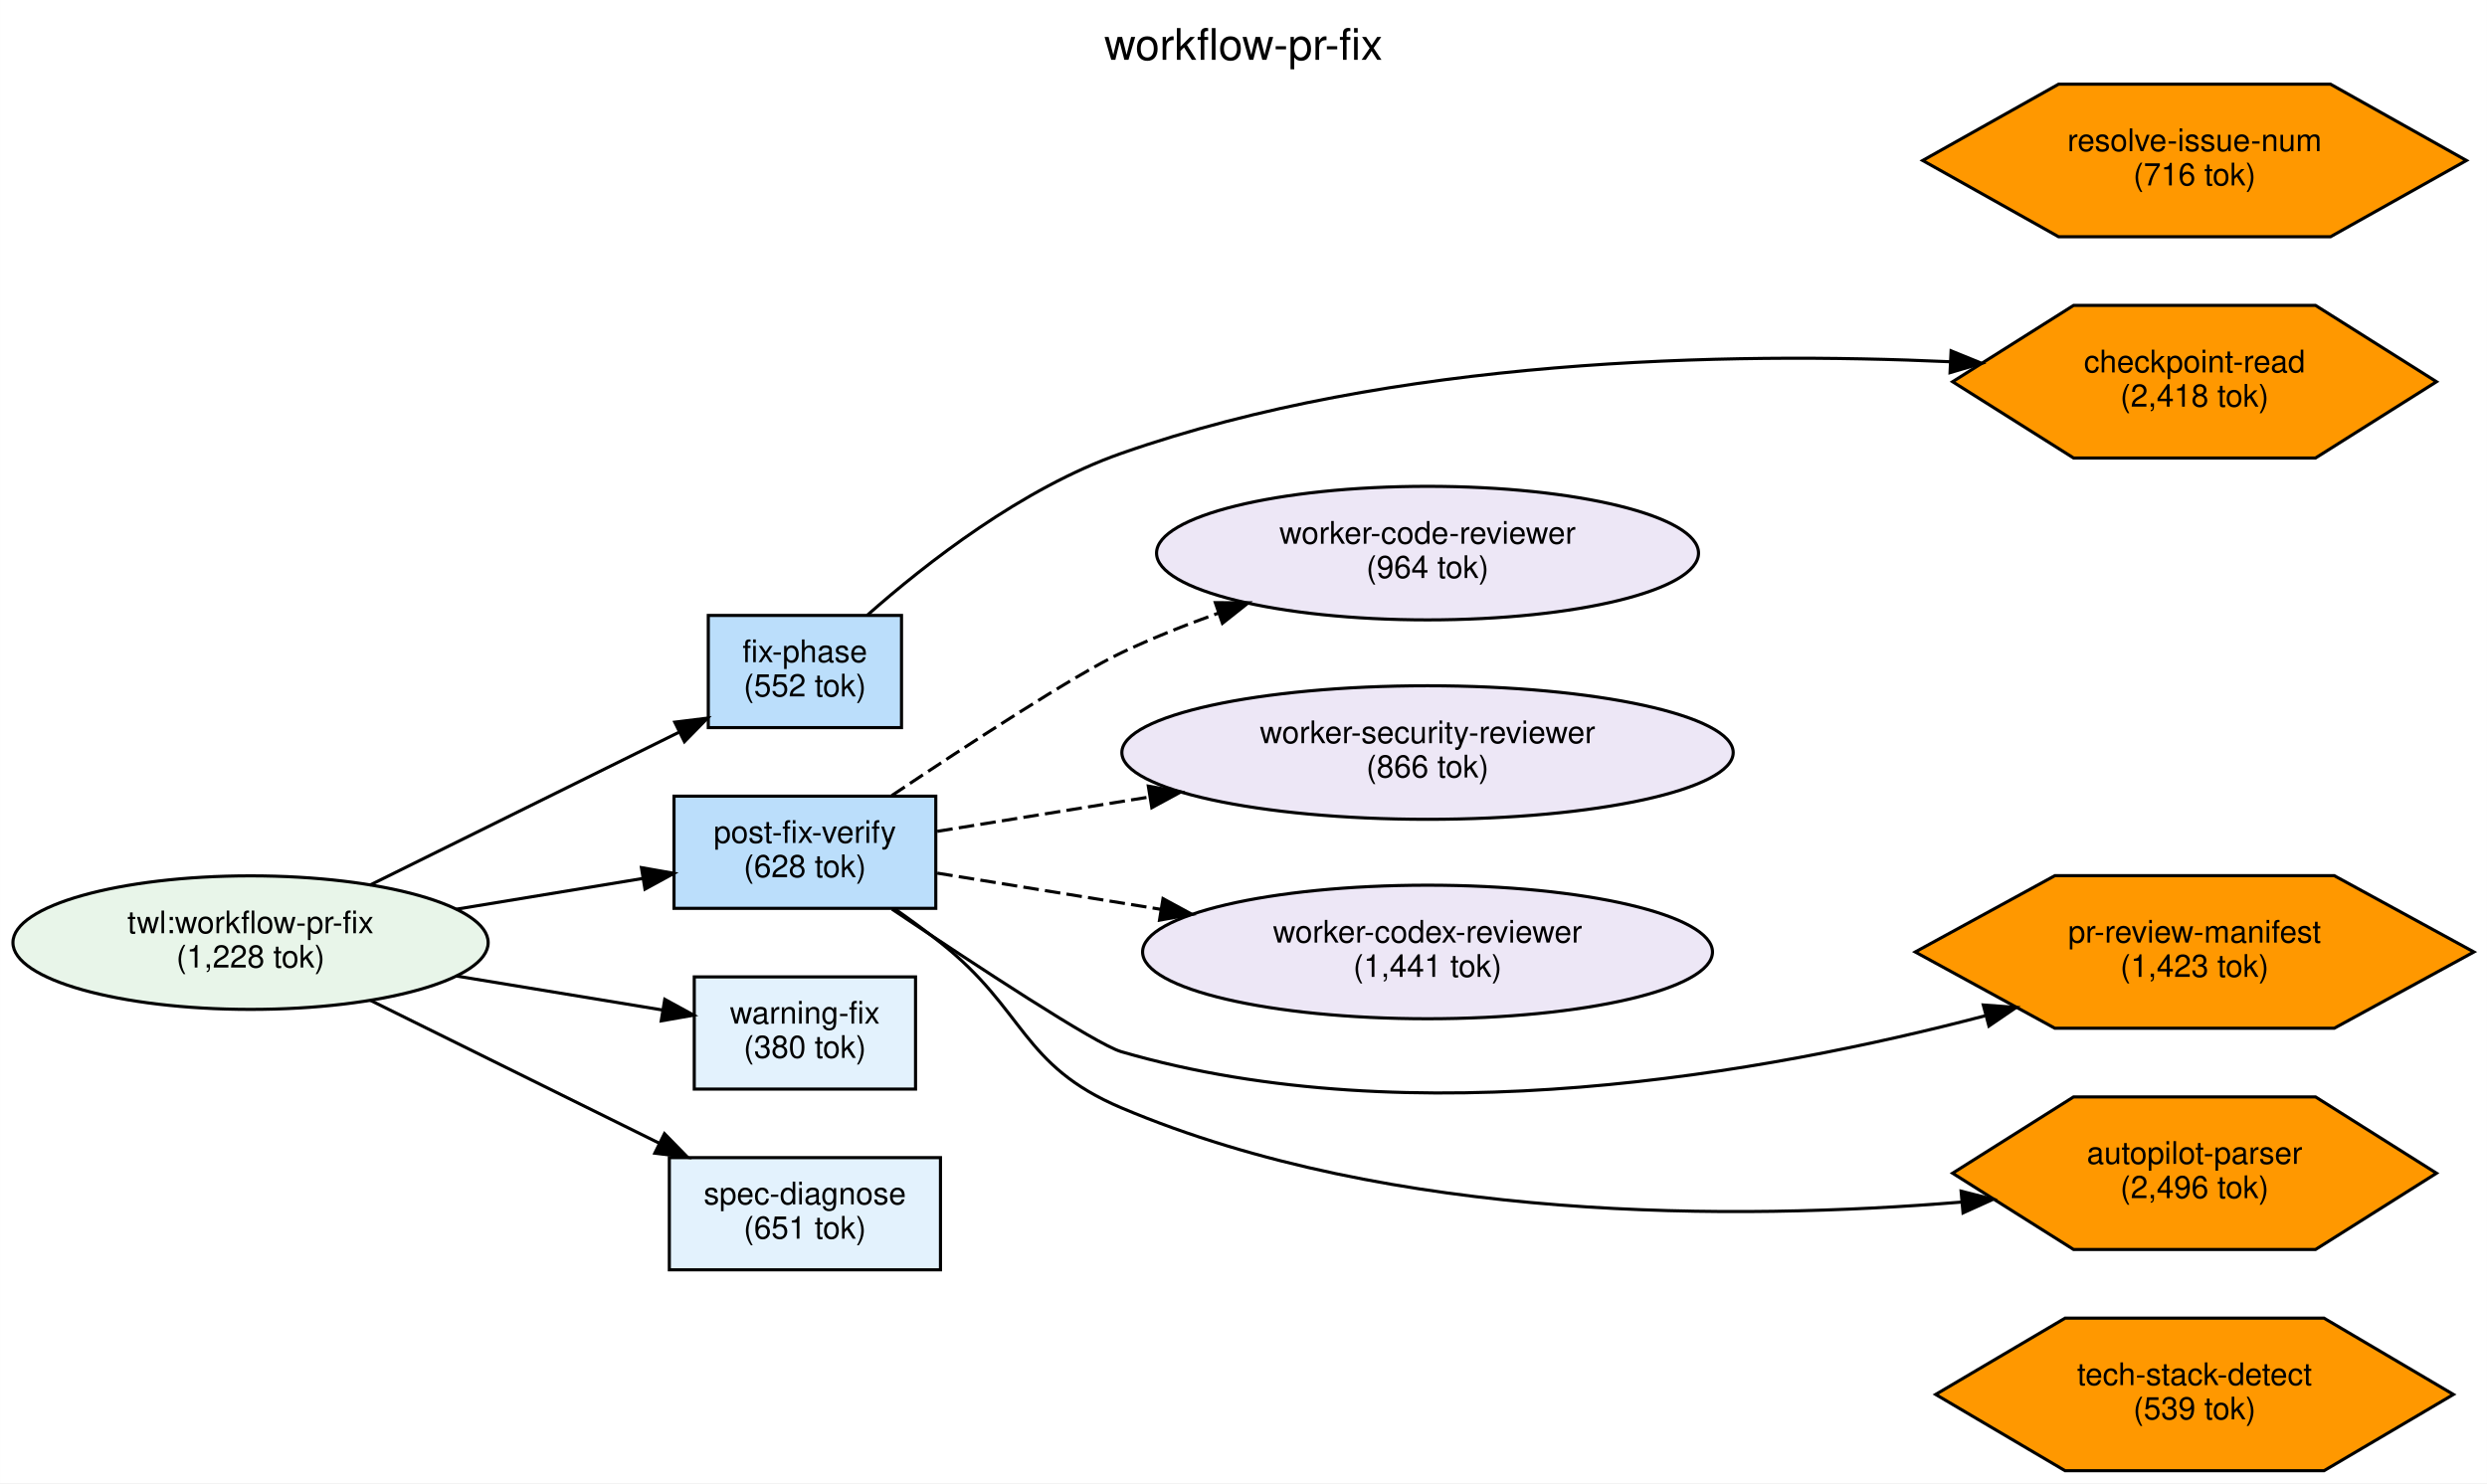
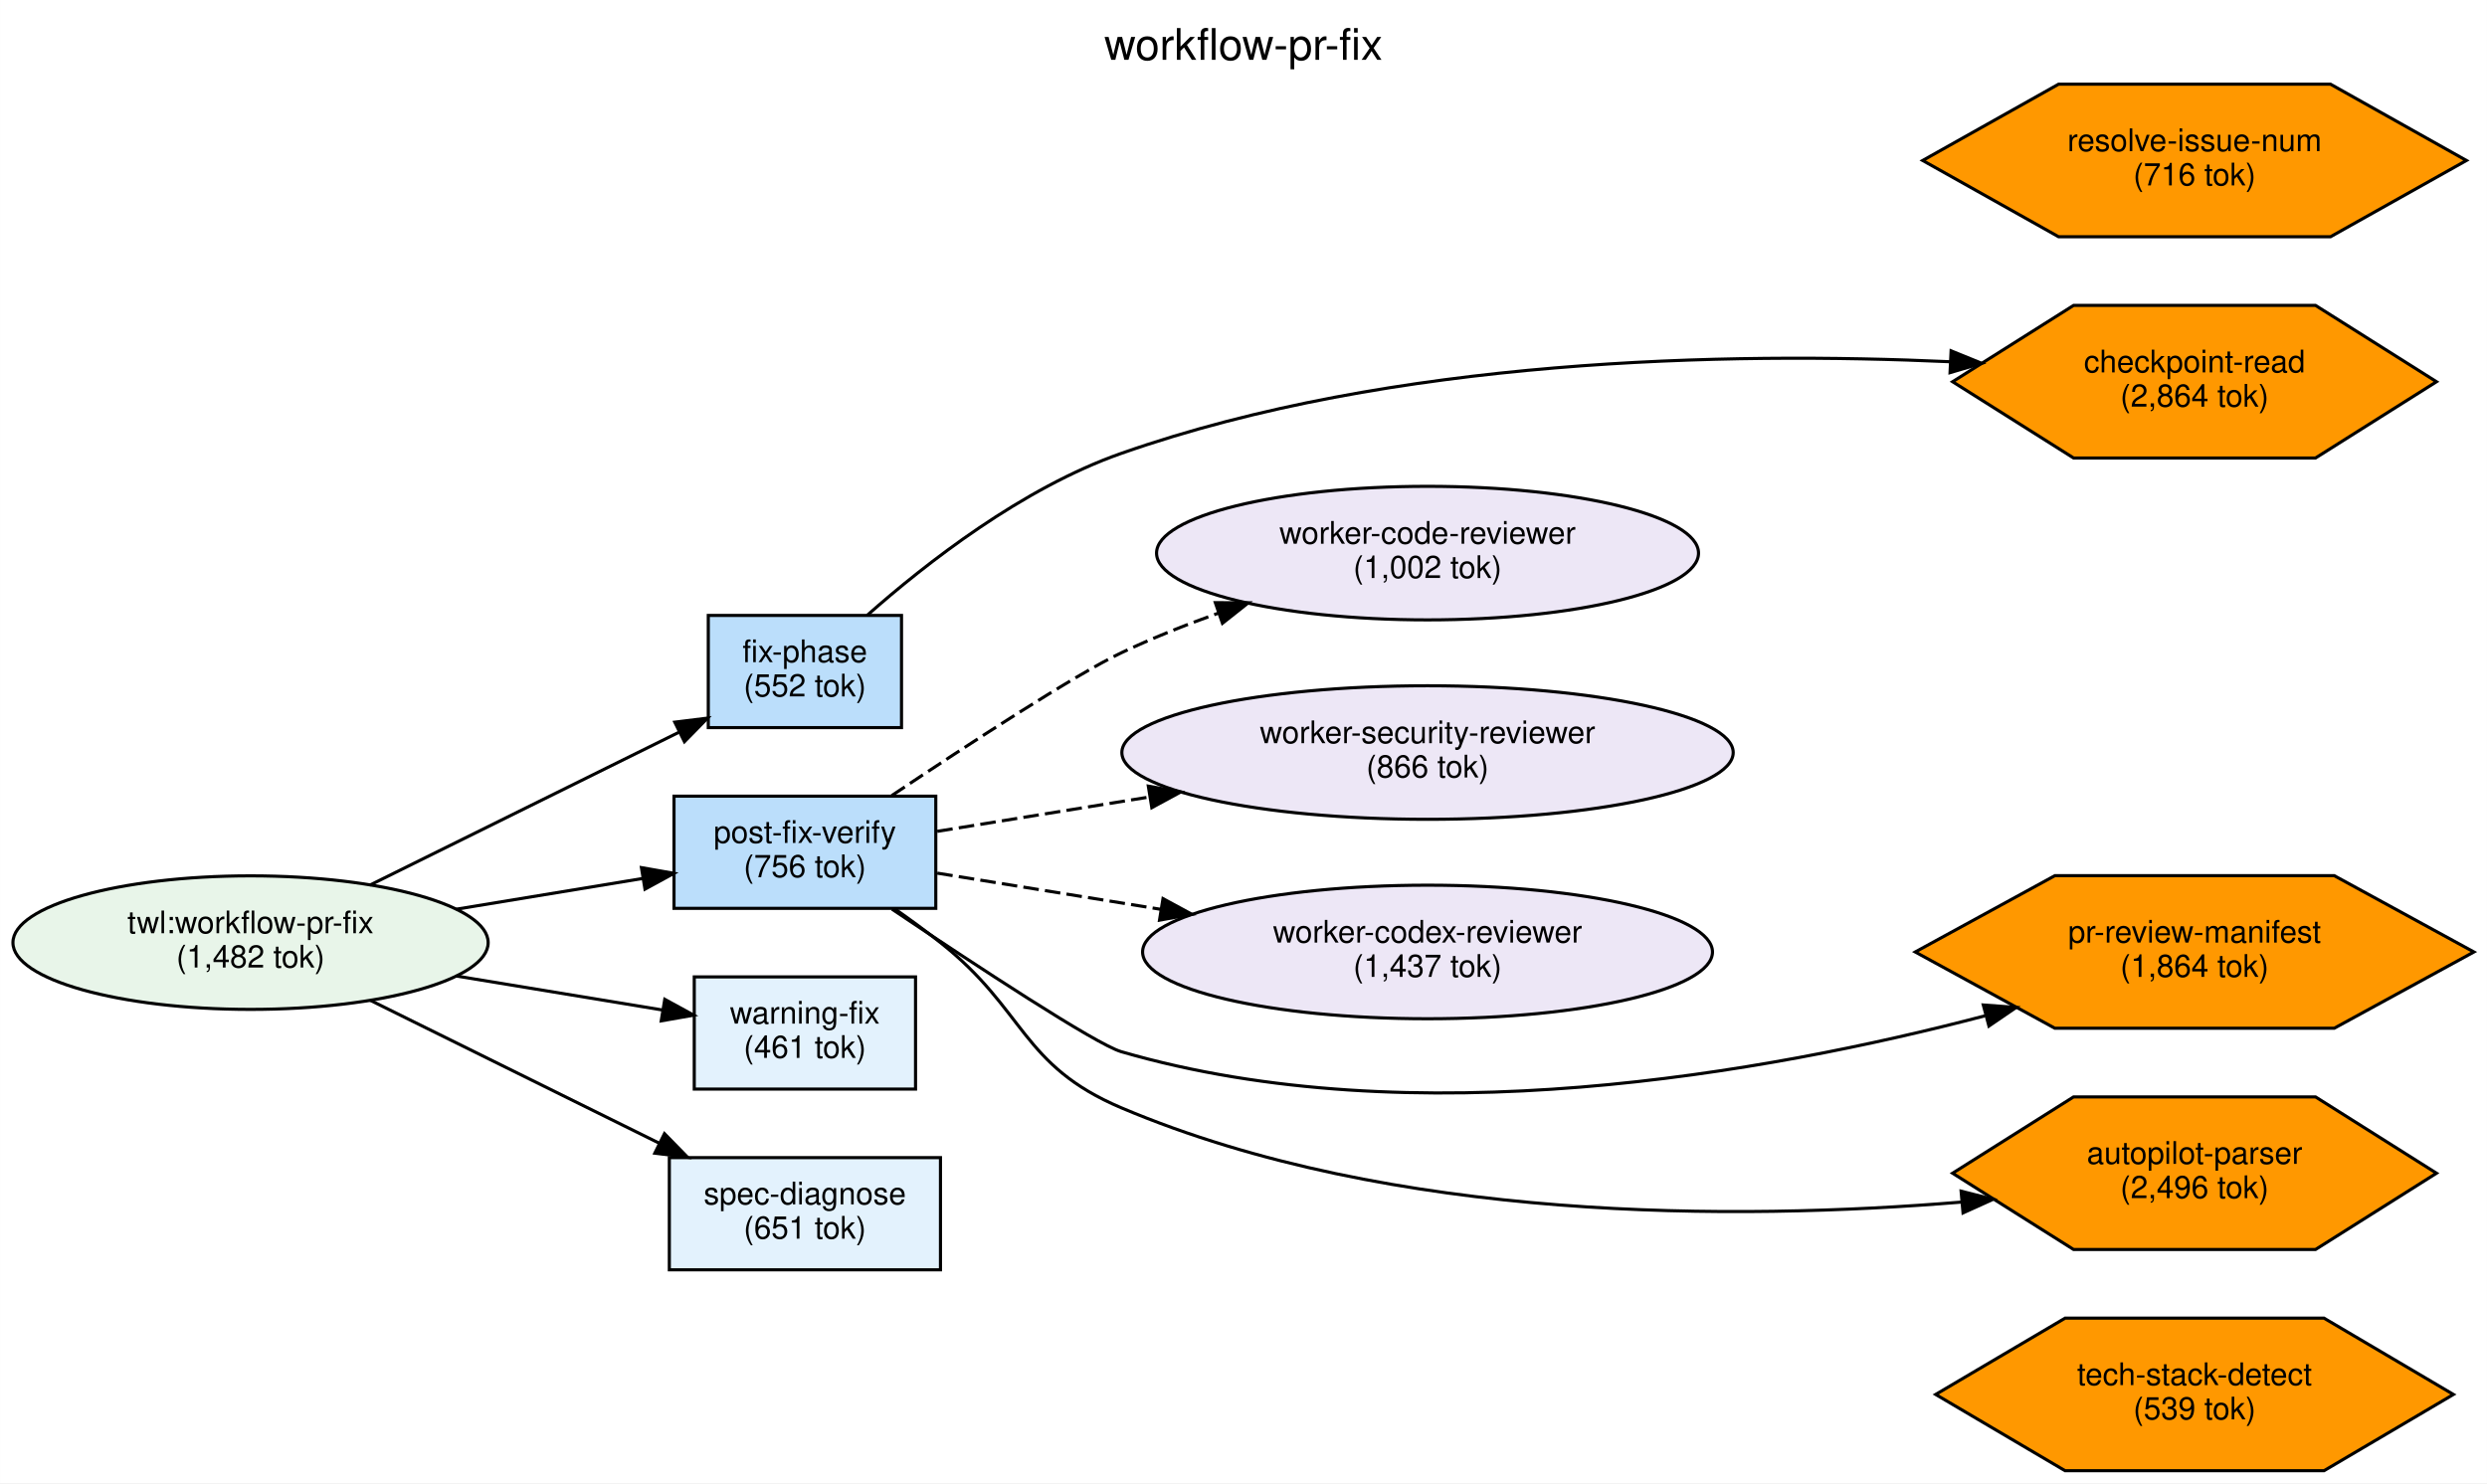
<svg xmlns="http://www.w3.org/2000/svg" width="798pt" height="476pt" viewBox="0.00 0.00 797.94 475.99">
  <g id="graph0" class="graph" transform="scale(1 1) rotate(0) translate(4 471.99)">
    <polygon fill="white" stroke="transparent" points="-4,4 -4,-471.99 793.94,-471.99 793.94,4 -4,4" />
    <text text-anchor="middle" x="394.97" y="-452.79" font-family="Helvetica,sans-Serif" font-size="14.00">workflow-pr-fix</text>
    <g id="node1" class="node">
      <ellipse fill="#e8f5e9" stroke="black" cx="76.37" cy="-169.49" rx="76.24" ry="21.43" />
      <text text-anchor="middle" x="76.37" y="-172.49" font-family="Helvetica,sans-Serif" font-size="10.00">twl:workflow-pr-fix</text>
-       <text text-anchor="middle" x="76.37" y="-161.49" font-family="Helvetica,sans-Serif" font-size="10.00">(1,228 tok)</text>
+       <text text-anchor="middle" x="76.37" y="-161.49" font-family="Helvetica,sans-Serif" font-size="10.00">(1,482 tok)</text>
    </g>
    <g id="node2" class="node">
      <polygon fill="#bbdefb" stroke="black" points="296.24,-216.49 212.24,-216.49 212.24,-180.49 296.24,-180.49 296.24,-216.49" />
      <text text-anchor="middle" x="254.24" y="-201.49" font-family="Helvetica,sans-Serif" font-size="10.00">post-fix-verify</text>
-       <text text-anchor="middle" x="254.24" y="-190.49" font-family="Helvetica,sans-Serif" font-size="10.00">(628 tok)</text>
+       <text text-anchor="middle" x="254.24" y="-190.49" font-family="Helvetica,sans-Serif" font-size="10.00">(756 tok)</text>
    </g>
    <g id="edge2" class="edge">
      <path fill="none" stroke="black" d="M142.35,-180.21C162.09,-183.46 183.48,-186.99 202.16,-190.07" />
      <polygon fill="black" stroke="black" points="201.79,-193.56 212.23,-191.73 202.93,-186.65 201.79,-193.56" />
    </g>
    <g id="node3" class="node">
      <polygon fill="#e3f2fd" stroke="black" points="289.74,-158.49 218.74,-158.49 218.74,-122.49 289.74,-122.49 289.74,-158.49" />
      <text text-anchor="middle" x="254.24" y="-143.49" font-family="Helvetica,sans-Serif" font-size="10.00">warning-fix</text>
-       <text text-anchor="middle" x="254.24" y="-132.49" font-family="Helvetica,sans-Serif" font-size="10.00">(380 tok)</text>
+       <text text-anchor="middle" x="254.24" y="-132.49" font-family="Helvetica,sans-Serif" font-size="10.00">(461 tok)</text>
    </g>
    <g id="edge3" class="edge">
      <path fill="none" stroke="black" d="M142.35,-158.78C164.35,-155.15 188.41,-151.18 208.48,-147.88" />
      <polygon fill="black" stroke="black" points="209.28,-151.29 218.57,-146.21 208.14,-144.38 209.28,-151.29" />
    </g>
    <g id="node4" class="node">
      <polygon fill="#bbdefb" stroke="black" points="285.24,-274.49 223.24,-274.49 223.24,-238.49 285.24,-238.49 285.24,-274.49" />
      <text text-anchor="middle" x="254.24" y="-259.49" font-family="Helvetica,sans-Serif" font-size="10.00">fix-phase</text>
      <text text-anchor="middle" x="254.24" y="-248.49" font-family="Helvetica,sans-Serif" font-size="10.00">(552 tok)</text>
    </g>
    <g id="edge1" class="edge">
      <path fill="none" stroke="black" d="M114.66,-187.95C143.78,-202.35 184.13,-222.31 213.78,-236.98" />
      <polygon fill="black" stroke="black" points="212.49,-240.24 223,-241.54 215.59,-233.97 212.49,-240.24" />
    </g>
    <g id="node5" class="node">
      <polygon fill="#e3f2fd" stroke="black" points="297.74,-100.49 210.74,-100.49 210.74,-64.49 297.74,-64.49 297.74,-100.49" />
      <text text-anchor="middle" x="254.24" y="-85.49" font-family="Helvetica,sans-Serif" font-size="10.00">spec-diagnose</text>
      <text text-anchor="middle" x="254.24" y="-74.49" font-family="Helvetica,sans-Serif" font-size="10.00">(651 tok)</text>
    </g>
    <g id="edge4" class="edge">
      <path fill="none" stroke="black" d="M114.66,-151.04C141.78,-137.63 178.63,-119.4 207.52,-105.11" />
      <polygon fill="black" stroke="black" points="209.18,-108.19 216.59,-100.62 206.08,-101.92 209.18,-108.19" />
    </g>
    <g id="node6" class="node">
      <ellipse fill="#ede7f6" stroke="black" cx="454.02" cy="-166.49" rx="91.43" ry="21.43" />
      <text text-anchor="middle" x="454.02" y="-169.49" font-family="Helvetica,sans-Serif" font-size="10.00">worker-codex-reviewer</text>
-       <text text-anchor="middle" x="454.02" y="-158.49" font-family="Helvetica,sans-Serif" font-size="10.00">(1,441 tok)</text>
+       <text text-anchor="middle" x="454.02" y="-158.49" font-family="Helvetica,sans-Serif" font-size="10.00">(1,437 tok)</text>
    </g>
    <g id="edge7" class="edge">
      <path fill="none" stroke="black" stroke-dasharray="5,2" d="M296.7,-191.79C317.51,-188.42 343.5,-184.21 368.29,-180.2" />
      <polygon fill="black" stroke="black" points="369.14,-183.61 378.45,-178.56 368.02,-176.7 369.14,-183.61" />
    </g>
    <g id="node7" class="node">
      <ellipse fill="#ede7f6" stroke="black" cx="454.02" cy="-294.49" rx="86.95" ry="21.43" />
      <text text-anchor="middle" x="454.02" y="-297.49" font-family="Helvetica,sans-Serif" font-size="10.00">worker-code-reviewer</text>
-       <text text-anchor="middle" x="454.02" y="-286.49" font-family="Helvetica,sans-Serif" font-size="10.00">(964 tok)</text>
+       <text text-anchor="middle" x="454.02" y="-286.49" font-family="Helvetica,sans-Serif" font-size="10.00">(1,002 tok)</text>
    </g>
    <g id="edge5" class="edge">
      <path fill="none" stroke="black" stroke-dasharray="5,2" d="M282.12,-216.69C306.59,-233.05 341.06,-255.54 355.74,-262.49 365.58,-267.16 376.28,-271.42 386.87,-275.21" />
      <polygon fill="black" stroke="black" points="385.93,-278.59 396.53,-278.55 388.22,-271.97 385.93,-278.59" />
    </g>
    <g id="node8" class="node">
      <ellipse fill="#ede7f6" stroke="black" cx="454.02" cy="-230.49" rx="98.08" ry="21.43" />
      <text text-anchor="middle" x="454.02" y="-233.49" font-family="Helvetica,sans-Serif" font-size="10.00">worker-security-reviewer</text>
      <text text-anchor="middle" x="454.02" y="-222.49" font-family="Helvetica,sans-Serif" font-size="10.00">(866 tok)</text>
    </g>
    <g id="edge6" class="edge">
      <path fill="none" stroke="black" stroke-dasharray="5,2" d="M296.7,-205.2C316.52,-208.41 341.06,-212.38 364.77,-216.22" />
      <polygon fill="black" stroke="black" points="364.43,-219.71 374.86,-217.85 365.55,-212.8 364.43,-219.71" />
    </g>
    <g id="node10" class="node">
      <polygon fill="#ff9800" stroke="black" points="777.76,-95.49 738.94,-119.98 661.31,-119.98 622.49,-95.49 661.31,-71.01 738.94,-71.01 777.76,-95.49" />
      <text text-anchor="middle" x="700.13" y="-98.49" font-family="Helvetica,sans-Serif" font-size="10.00">autopilot-parser</text>
      <text text-anchor="middle" x="700.13" y="-87.49" font-family="Helvetica,sans-Serif" font-size="10.00">(2,496 tok)</text>
    </g>
    <g id="edge9" class="edge">
      <path fill="none" stroke="black" d="M283.08,-180.33C288.05,-176.85 293.11,-173.15 297.74,-169.49 325.11,-147.82 323.58,-130.12 355.74,-116.49 442.75,-79.63 553.37,-80.31 625.19,-86.21" />
      <polygon fill="black" stroke="black" points="625.22,-89.73 635.49,-87.12 625.84,-82.75 625.22,-89.73" />
    </g>
    <g id="node12" class="node">
      <polygon fill="#ff9800" stroke="black" points="789.76,-166.49 744.94,-190.98 655.31,-190.98 610.5,-166.49 655.31,-142.01 744.94,-142.01 789.76,-166.49" />
      <text text-anchor="middle" x="700.13" y="-169.49" font-family="Helvetica,sans-Serif" font-size="10.00">pr-review-manifest</text>
-       <text text-anchor="middle" x="700.13" y="-158.49" font-family="Helvetica,sans-Serif" font-size="10.00">(1,423 tok)</text>
+       <text text-anchor="middle" x="700.13" y="-158.49" font-family="Helvetica,sans-Serif" font-size="10.00">(1,864 tok)</text>
    </g>
    <g id="edge8" class="edge">
      <path fill="none" stroke="black" d="M282.18,-180.23C309.11,-162.15 347.64,-136.85 355.74,-134.49 449.29,-107.24 562.67,-127.57 632.87,-146" />
      <polygon fill="black" stroke="black" points="632.34,-149.48 642.9,-148.7 634.15,-142.72 632.34,-149.48" />
    </g>
    <g id="node13" class="node">
      <polygon fill="#ff9800" stroke="black" points="777.76,-349.49 738.94,-373.98 661.31,-373.98 622.49,-349.49 661.31,-325.01 738.94,-325.01 777.76,-349.49" />
      <text text-anchor="middle" x="700.13" y="-352.49" font-family="Helvetica,sans-Serif" font-size="10.00">checkpoint-read</text>
-       <text text-anchor="middle" x="700.13" y="-341.49" font-family="Helvetica,sans-Serif" font-size="10.00">(2,418 tok)</text>
+       <text text-anchor="middle" x="700.13" y="-341.49" font-family="Helvetica,sans-Serif" font-size="10.00">(2,864 tok)</text>
    </g>
    <g id="edge10" class="edge">
      <path fill="none" stroke="black" d="M274.21,-274.52C293.18,-291.31 324.04,-315.37 355.74,-326.49 443.05,-357.15 550.41,-359.13 621.59,-355.91" />
      <polygon fill="black" stroke="black" points="622.01,-359.4 631.83,-355.4 621.67,-352.4 622.01,-359.4" />
    </g>
    <g id="node9" class="node">
      <polygon fill="#ff9800" stroke="black" points="783.19,-24.49 741.66,-48.98 658.59,-48.98 617.06,-24.49 658.59,-0.01 741.66,-0.01 783.19,-24.49" />
      <text text-anchor="middle" x="700.13" y="-27.49" font-family="Helvetica,sans-Serif" font-size="10.00">tech-stack-detect</text>
      <text text-anchor="middle" x="700.13" y="-16.49" font-family="Helvetica,sans-Serif" font-size="10.00">(539 tok)</text>
    </g>
    <g id="node11" class="node">
      <polygon fill="#ff9800" stroke="black" points="787.36,-420.49 743.74,-444.98 656.51,-444.98 612.89,-420.49 656.51,-396.01 743.74,-396.01 787.36,-420.49" />
      <text text-anchor="middle" x="700.13" y="-423.49" font-family="Helvetica,sans-Serif" font-size="10.00">resolve-issue-num</text>
      <text text-anchor="middle" x="700.13" y="-412.49" font-family="Helvetica,sans-Serif" font-size="10.00">(716 tok)</text>
    </g>
  </g>
</svg>
